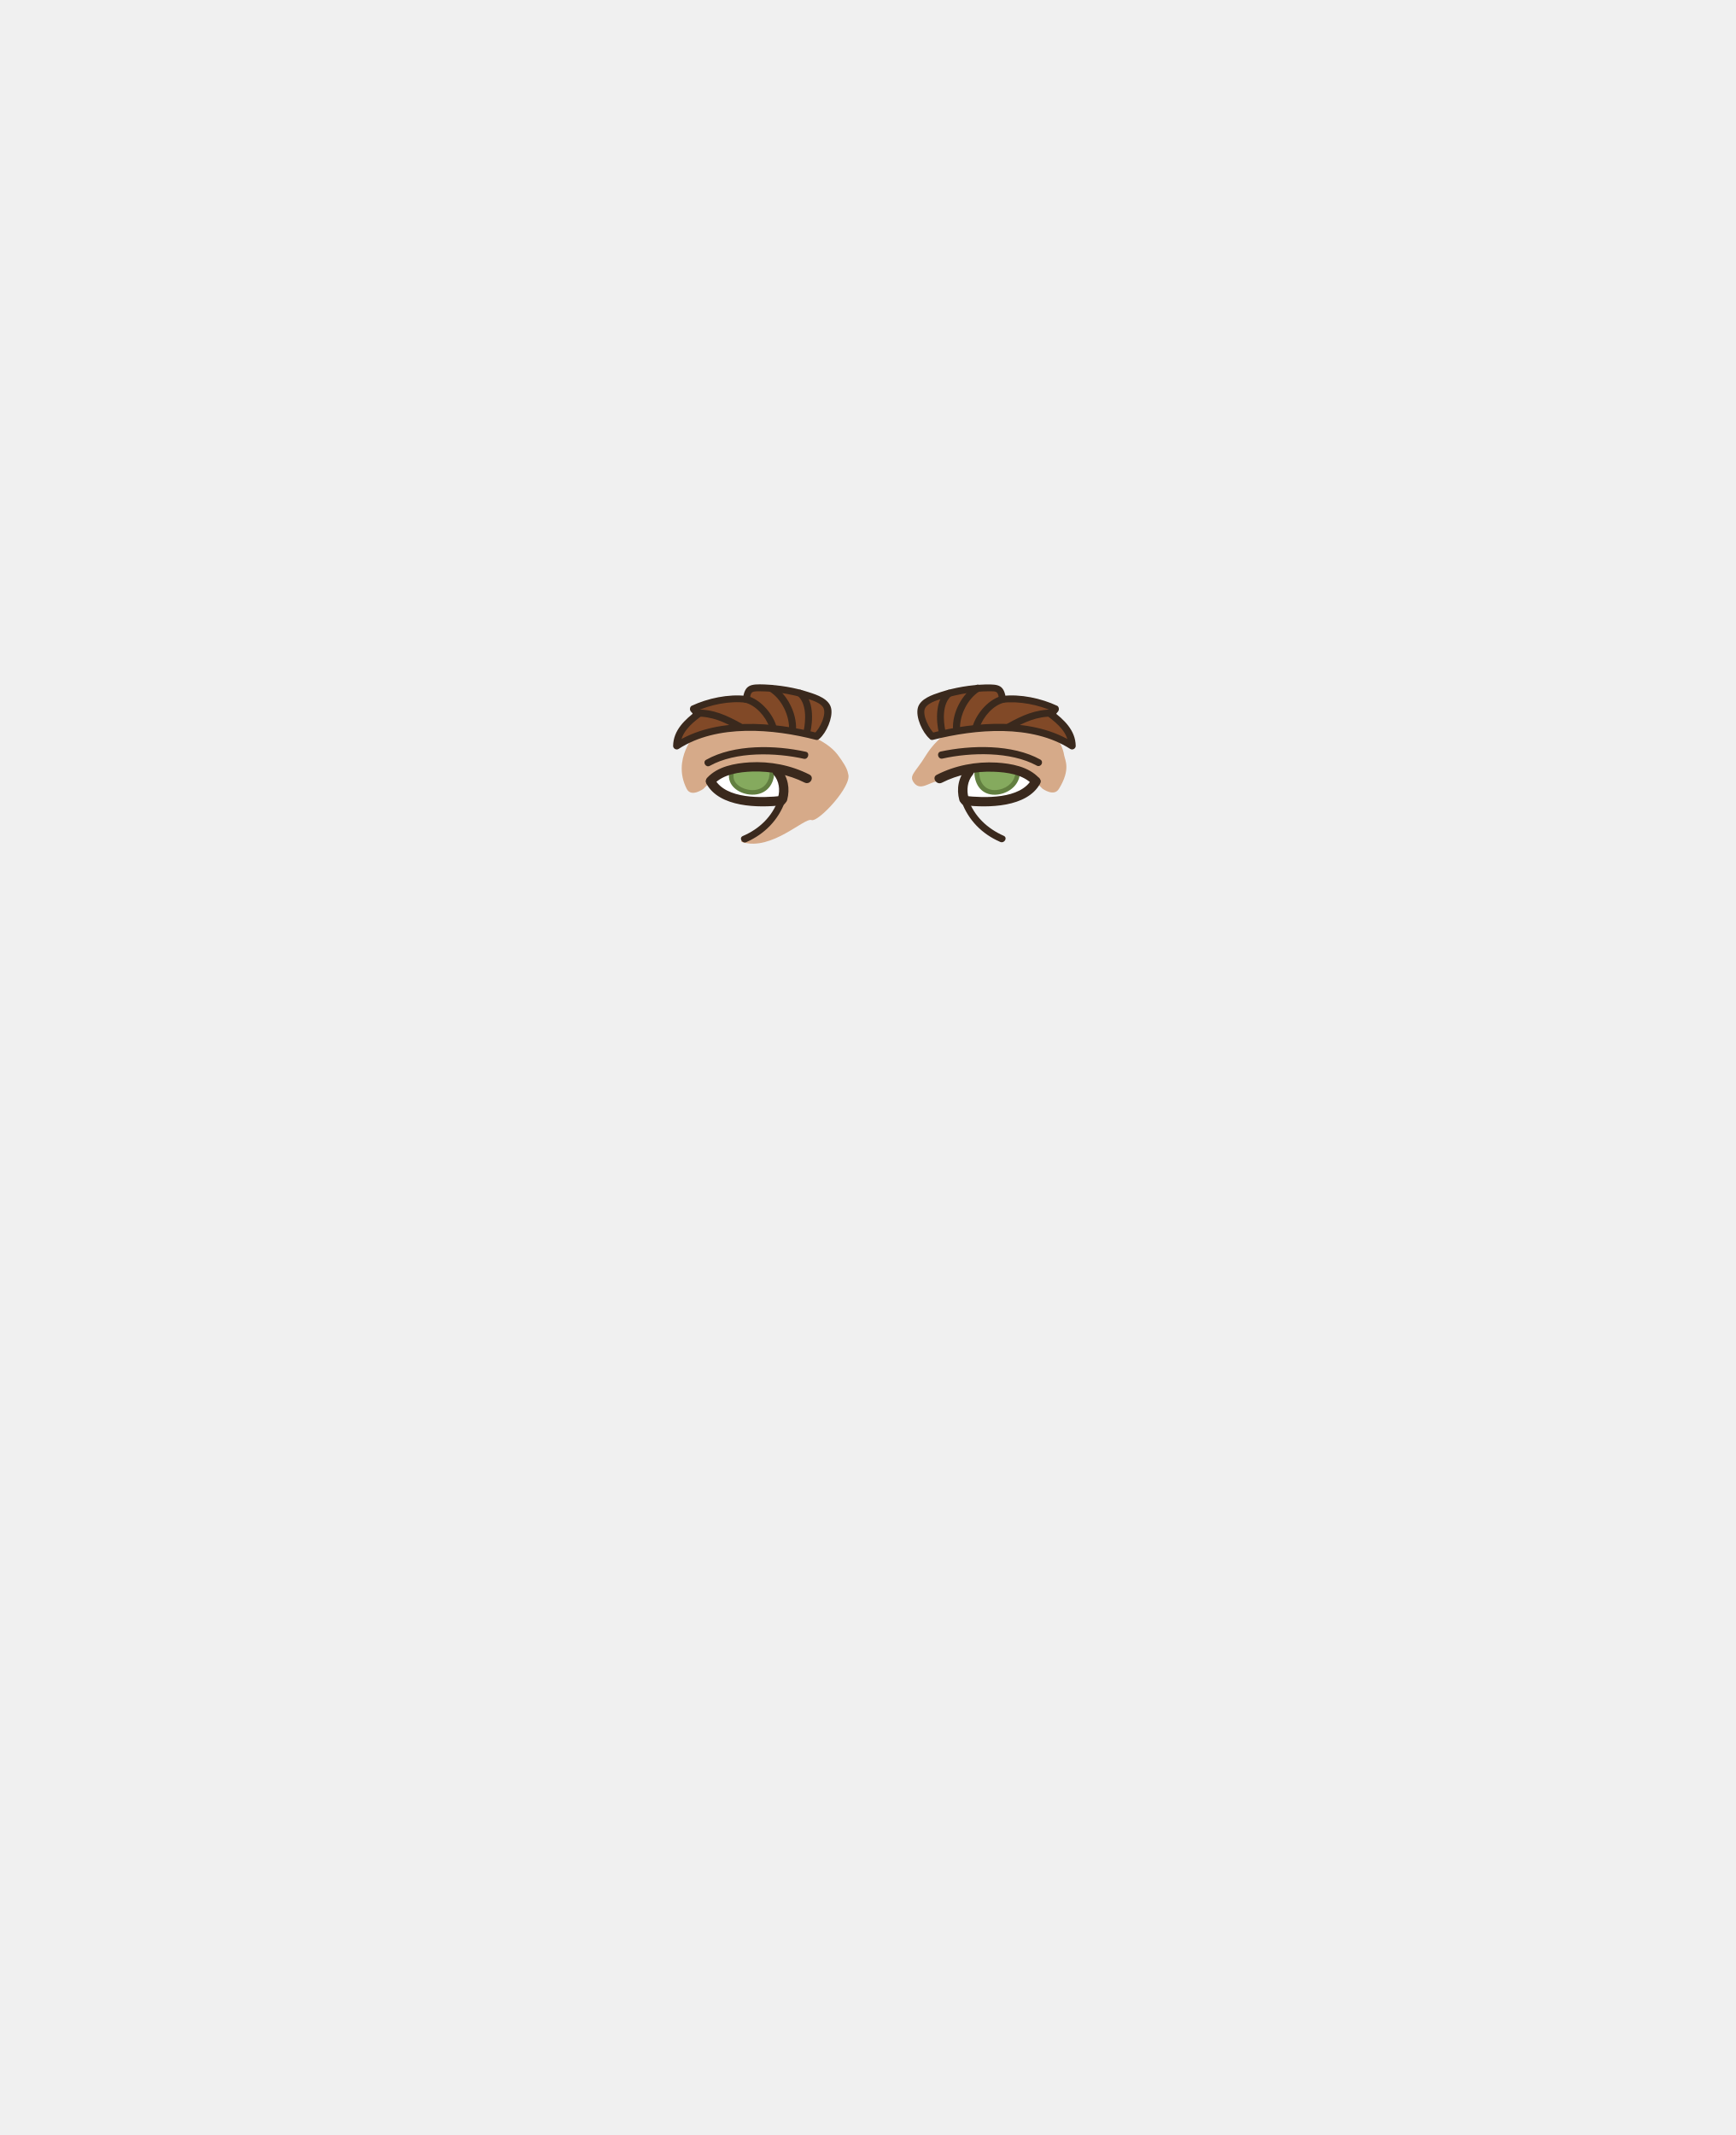
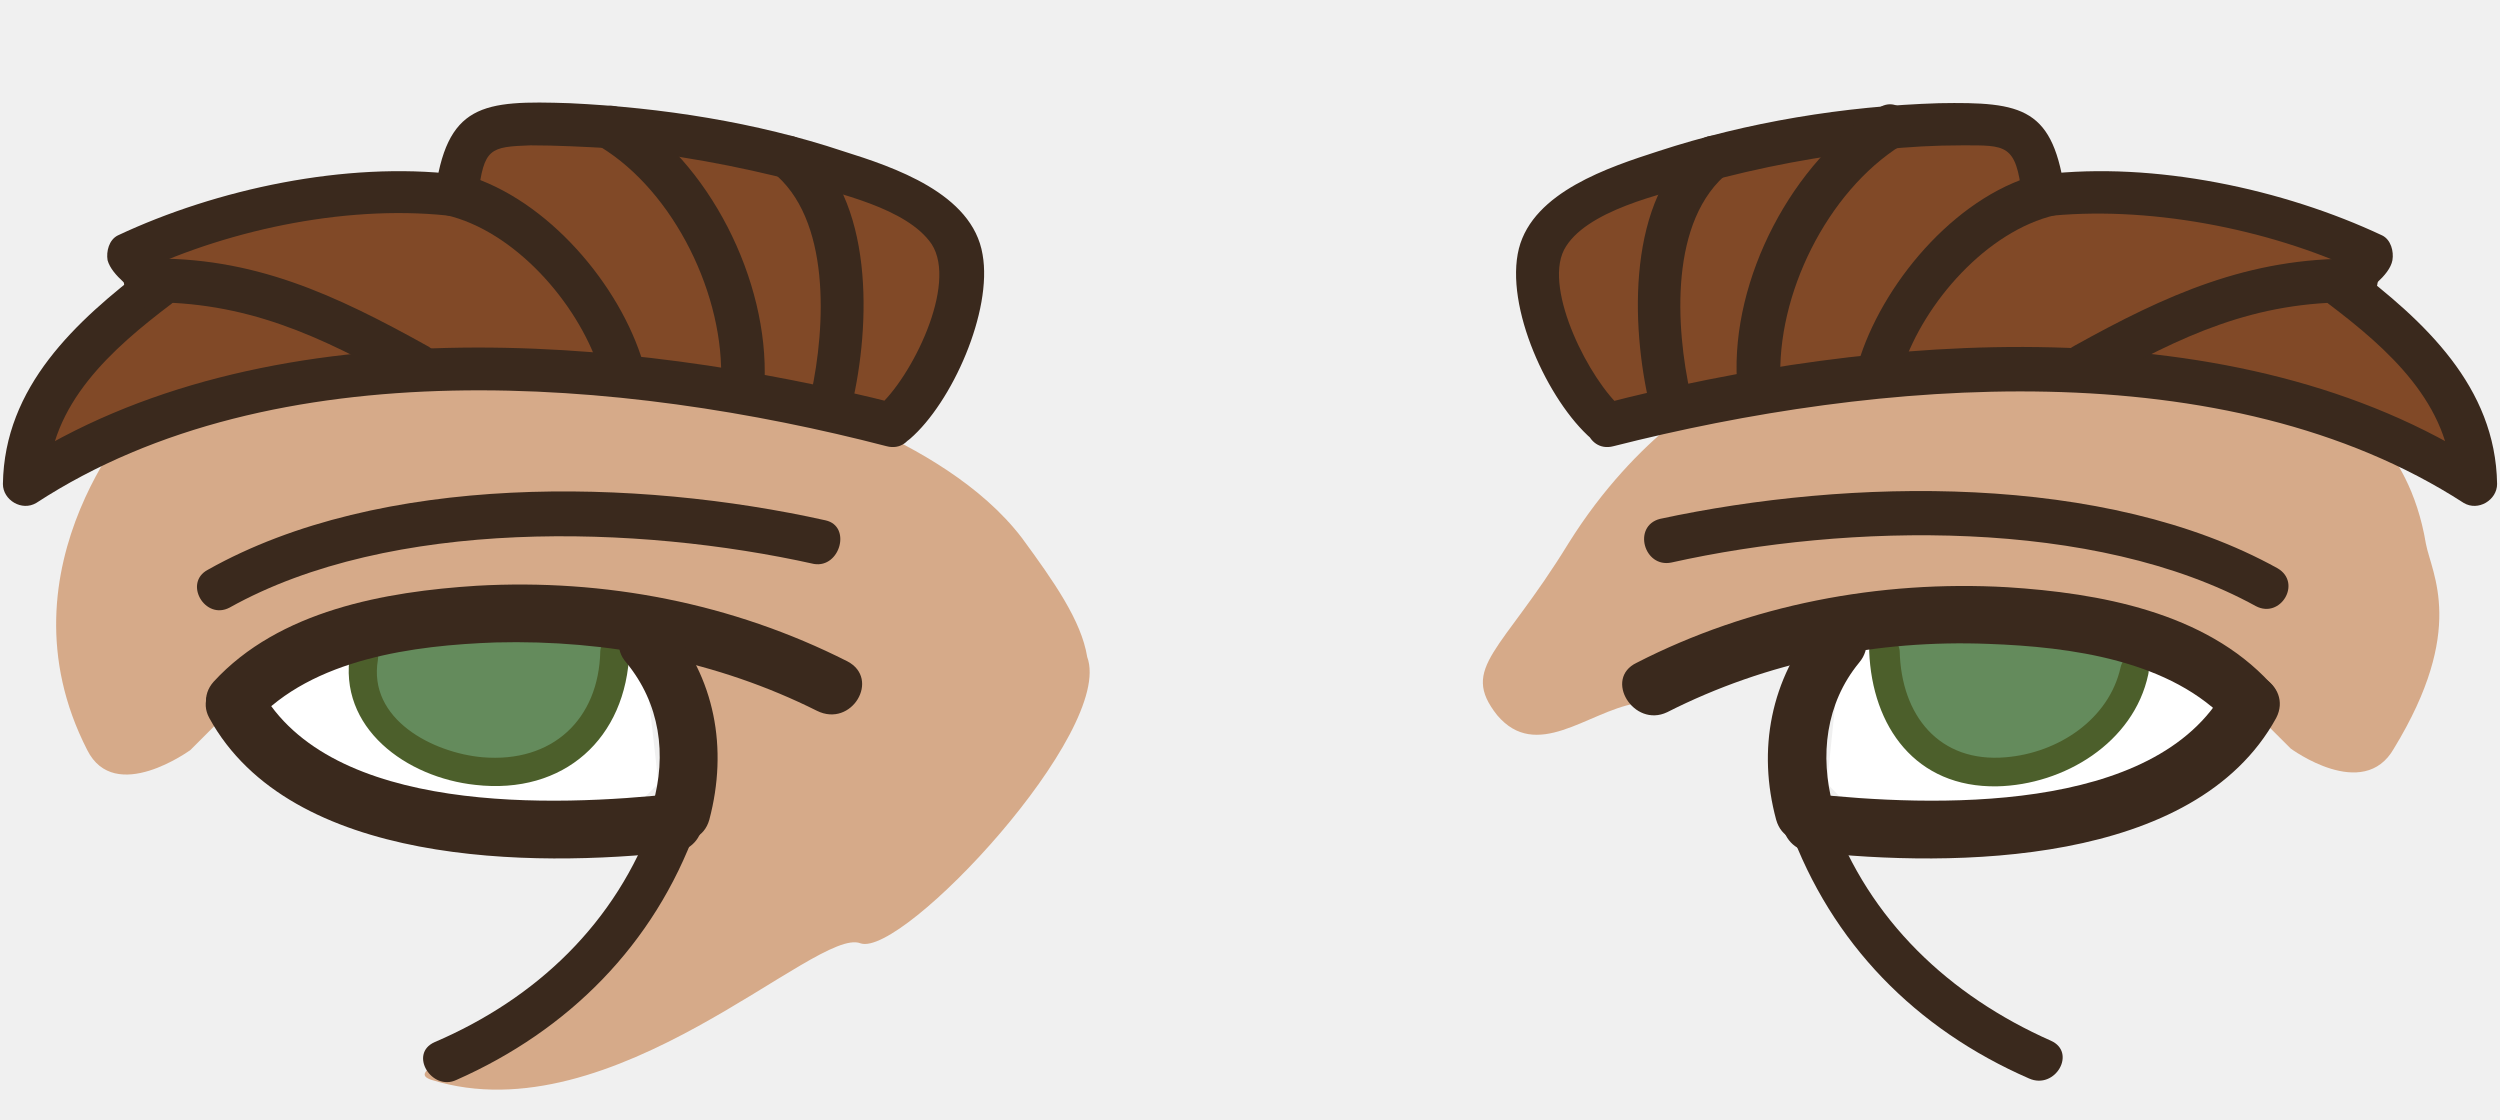
- <svg xmlns="http://www.w3.org/2000/svg" version="1.1" id="Layer_1" x="0px" y="0px" viewBox="0 0 739.6 909.9" style="enable-background:new 0 0 739.6 909.9;" xml:space="preserve">
+ <svg xmlns="http://www.w3.org/2000/svg" version="1.1" id="Layer_1" x="0px" y="0px" viewBox="0 0 172 77" style="enable-background:new 0 0 172 77;" xml:space="preserve">
  <style type="text/css">
- 	.st0{fill-rule:evenodd;clip-rule:evenodd;fill:#D6AA89;}
- 	.st1{fill-rule:evenodd;clip-rule:evenodd;fill:#FFFFFF;}
- 	.st2{fill-rule:evenodd;clip-rule:evenodd;fill:#85AA5E;}
- 	.st3{fill:#627F40;}
+ 	.st0{fill:#D6AA89;}
+ 	.st1{fill:#FFFFFF;}
+ 	.st2{fill:#648B5C;}
+ 	.st3{fill:#4C5F2B;}
	.st4{fill:#3A291D;}
	.st5{fill:#814927;}
</style>
  <g>
    <g>
-       <path class="st0" d="M453.6,322c-1.2-7.2-5.9-9.4-5.9-9.4l-7.1-2.4l-8.3-1.2l-9.4-1.2l-7.1,1.2l-10.6,2.4c0,0-5.8,2.9-10.6,10.6    c-4.6,7.5-7.5,8.5-4.9,11.8c2.7,3.2,6.2-0.2,9.5-0.8c3.3-0.6,16.6-6.3,16.6-6.3h10.7l11.9,3.5l5.9,5.9c0,0,5,3.7,7.1,0    C456.4,327.9,454,324.1,453.6,322z" />
+       <path class="st0" d="M166.9,37.4c-1.2-7.2-5.9-9.4-5.9-9.4l-7.1-2.4l-8.3-1.2l-9.4-1.2l-7.1,1.2l-10.6,2.4c0,0-5.8,2.9-10.6,10.6    c-4.6,7.5-7.5,8.5-4.9,11.8c2.7,3.2,6.2-0.2,9.5-0.8s16.6-6.3,16.6-6.3h10.7l11.9,3.5l5.9,5.9c0,0,5,3.7,7.1,0    C169.7,43.3,167.3,39.5,166.9,37.4z" />
    </g>
    <g>
      <g>
-         <polygon class="st1" points="439.5,329.1 431.2,327.9 413.5,327.9 412.4,338.5 414.7,340.9 423,342.1 432.4,340.9 438.3,338.5      441.8,332.6    " />
+         <polygon class="st1" points="152.8,44.5 144.5,43.3 126.8,43.3 125.7,53.9 128,56.3 136.3,57.5 145.7,56.3 151.6,53.9 155.1,48         " />
      </g>
      <g>
-         <polygon class="st2" points="432.4,326.7 421.8,327.9 415.9,327.9 417.1,335 423,338.5 428.9,337.3 433.6,331.5    " />
+         <polygon class="st2" points="145.7,42.1 135.1,43.3 129.2,43.3 130.4,50.4 136.3,53.9 142.2,52.7 146.9,46.9    " />
      </g>
      <g>
        <g>
-           <path class="st3" d="M415.3,329.4c0.2,5.2,3.2,9.4,8.8,9.3c4.6-0.1,9.4-3,10.4-7.7c0.3-1.3-1.6-1.8-1.9-0.5      c-0.8,3.6-4.3,5.9-7.9,6.2c-4.6,0.4-7.2-2.9-7.3-7.3C417.3,328.1,415.3,328.1,415.3,329.4L415.3,329.4z" />
+           <path class="st3" d="M128.6,44.8c0.2,5.2,3.2,9.4,8.8,9.3c4.6-0.1,9.4-3,10.4-7.7c0.3-1.3-1.6-1.8-1.9-0.5      c-0.8,3.6-4.3,5.9-7.9,6.2c-4.6,0.4-7.2-2.9-7.3-7.3C130.6,43.5,128.6,43.5,128.6,44.8L128.6,44.8z" />
        </g>
        <g>
-           <path class="st4" d="M401.4,333.6c6.9-3.5,14.5-5,22.1-4.7c5.6,0.2,12.6,1.1,16.6,5.5c1.7,1.9,4.6-0.9,2.8-2.8      c-4.5-4.9-11.8-6.2-18.1-6.6c-8.8-0.5-17.7,1.2-25.5,5.2C397,331.3,399.1,334.7,401.4,333.6L401.4,333.6z" />
+           <path class="st4" d="M114.7,49c6.9-3.5,14.5-5,22.1-4.7c5.6,0.2,12.6,1.1,16.6,5.5c1.7,1.9,4.6-0.9,2.8-2.8      c-4.5-4.9-11.8-6.2-18.1-6.6c-8.8-0.5-17.7,1.2-25.5,5.2C110.3,46.7,112.4,50.1,114.7,49L114.7,49z" />
        </g>
        <g>
-           <path class="st4" d="M412.8,340c-0.9-3.4-0.5-7,1.8-9.8c1.7-2-1.2-4.8-2.8-2.8c-3.3,3.9-4.2,8.8-2.9,13.6      C409.6,343.5,413.4,342.5,412.8,340L412.8,340z" />
+           <path class="st4" d="M126.1,55.4c-0.9-3.4-0.5-7,1.8-9.8c1.7-2-1.2-4.8-2.8-2.8c-3.3,3.9-4.2,8.8-2.9,13.6      C122.9,58.9,126.7,57.9,126.1,55.4L126.1,55.4z" />
        </g>
        <g>
-           <path class="st4" d="M411.2,343.2c9.9,1.1,26.5,1,32.1-9.2c1.2-2.3-2.2-4.3-3.5-2c-4.8,8.7-20.3,8.1-28.6,7.2      C408.6,338.9,408.7,342.9,411.2,343.2L411.2,343.2z" />
+           <path class="st4" d="M124.5,58.6c9.9,1.1,26.5,1,32.1-9.2c1.2-2.3-2.2-4.3-3.5-2c-4.8,8.7-20.3,8.1-28.6,7.2      C121.9,54.3,122,58.3,124.5,58.6L124.5,58.6z" />
        </g>
        <g>
-           <path class="st4" d="M409.8,341.5c2.9,8,8.7,13.9,16.5,17.3c1.8,0.8,3.3-1.8,1.5-2.6c-7-3.1-12.5-8.3-15.1-15.5      C412,338.9,409.1,339.7,409.8,341.5L409.8,341.5z" />
+           <path class="st4" d="M123.1,56.9c2.9,8,8.7,13.9,16.5,17.3c1.8,0.8,3.3-1.8,1.5-2.6c-7-3.1-12.5-8.3-15.1-15.5      C125.3,54.3,122.4,55.1,123.1,56.9L123.1,56.9z" />
        </g>
      </g>
      <g>
-         <path class="st4" d="M401.7,323.3c12.1-2.7,29.1-3.1,40.2,3c1.7,0.9,3.2-1.6,1.5-2.6c-11.9-6.6-29.5-6.2-42.5-3.4     C399,320.8,399.8,323.7,401.7,323.3L401.7,323.3z" />
+         <path class="st4" d="M115,38.7c12.1-2.7,29.1-3.1,40.2,3c1.7,0.9,3.2-1.6,1.5-2.6c-11.9-6.6-29.5-6.2-42.5-3.4     C112.3,36.2,113.1,39.1,115,38.7L115,38.7z" />
      </g>
    </g>
    <g>
-       <path class="st0" d="M361.5,329.8c-0.4-2.5-2.3-5.2-4.5-8.2c-5.5-7.2-17.9-10.2-17.9-10.2l-10.6-2.4l-7.1-1.2L312,309l-8.3,1.2    l-7.1,2.4c0,0-10.4,10.9-3.9,23.6c1.9,3.8,7.1,0,7.1,0l5.9-5.9l11.9-3.5h10.7c0,0,1.4,0.8,3.4,1.9h0c0,0,2.7,9.2,1.2,13.7    c-4.4,12.7-19.9,15.4-16.5,16.5c12.5,3.9,26.5-10.6,29.5-9.4C348.8,350.5,363.4,334.9,361.5,329.8z" />
+       <path class="st0" d="M74.8,45.2c-0.4-2.5-2.3-5.2-4.5-8.2c-5.5-7.2-17.9-10.2-17.9-10.2l-10.6-2.4l-7.1-1.2l-9.4,1.2L17,25.6    L9.9,28c0,0-10.4,10.9-3.9,23.6c1.9,3.8,7.1,0,7.1,0l5.9-5.9l11.9-3.5h10.7c0,0,1.4,0.8,3.4,1.9l0,0c0,0,2.7,9.2,1.2,13.7    c-4.4,12.7-19.9,15.4-16.5,16.5c12.5,3.9,26.5-10.6,29.5-9.4C62.1,65.9,76.7,50.3,74.8,45.2z" />
    </g>
    <g>
      <g>
-         <polygon class="st1" points="330.8,327.9 313.1,327.9 304.9,329.1 302.5,332.6 306.1,338.5 312,340.9 321.4,342.1 329.6,340.9      332,338.5    " />
+         <polygon class="st1" points="44.1,43.3 26.4,43.3 18.2,44.5 15.8,48 19.4,53.9 25.3,56.3 34.7,57.5 42.9,56.3 45.3,53.9    " />
      </g>
      <g>
-         <polygon class="st2" points="322.6,327.9 312,326.7 310.8,331.5 315.5,337.3 321.4,338.5 327.3,335 328.5,327.9    " />
+         <polygon class="st2" points="35.9,43.3 25.3,42.1 24.1,46.9 28.8,52.7 34.7,53.9 40.6,50.4 41.8,43.3    " />
      </g>
      <g>
        <g>
-           <path class="st3" d="M328,329.4c-0.1,4.7-3.3,7.7-8.1,7.3c-3.4-0.3-7.9-2.6-7.2-6.7c0.2-1.3-1.7-1.8-1.9-0.5      c-0.9,5.2,3.9,8.6,8.6,9.1c6.1,0.7,10.4-3.2,10.6-9.2C330.1,328.1,328.1,328.1,328,329.4L328,329.4z" />
+           <path class="st3" d="M41.3,44.8c-0.1,4.7-3.3,7.7-8.1,7.3c-3.4-0.3-7.9-2.6-7.2-6.7c0.2-1.3-1.7-1.8-1.9-0.5      c-0.9,5.2,3.9,8.6,8.6,9.1c6.1,0.7,10.4-3.2,10.6-9.2C43.4,43.5,41.4,43.5,41.3,44.8L41.3,44.8z" />
        </g>
        <g>
-           <path class="st4" d="M345,330.1c-7.9-4-16.7-5.7-25.5-5.2c-6.3,0.4-13.6,1.7-18.1,6.6c-1.7,1.9,1.1,4.7,2.8,2.8      c4-4.4,11-5.3,16.6-5.5c7.7-0.2,15.3,1.3,22.1,4.7C345.3,334.7,347.3,331.3,345,330.1L345,330.1z" />
+           <path class="st4" d="M58.3,45.5c-7.9-4-16.7-5.7-25.5-5.2c-6.3,0.4-13.6,1.7-18.1,6.6c-1.7,1.9,1.1,4.7,2.8,2.8      c4-4.4,11-5.3,16.6-5.5c7.7-0.2,15.3,1.3,22.1,4.7C58.6,50.1,60.6,46.7,58.3,45.5L58.3,45.5z" />
        </g>
        <g>
-           <path class="st4" d="M335.5,341c1.3-4.9,0.4-9.8-2.9-13.6c-1.7-2-4.5,0.9-2.8,2.8c2.3,2.8,2.8,6.3,1.8,9.8      C330.9,342.5,334.8,343.5,335.5,341L335.5,341z" />
+           <path class="st4" d="M48.8,56.4c1.3-4.9,0.4-9.8-2.9-13.6c-1.7-2-4.5,0.9-2.8,2.8c2.3,2.8,2.8,6.3,1.8,9.8      C44.2,57.9,48.1,58.9,48.8,56.4L48.8,56.4z" />
        </g>
        <g>
-           <path class="st4" d="M333.2,339.2c-8.3,0.9-23.8,1.5-28.6-7.2c-1.2-2.3-4.7-0.2-3.5,2c5.6,10.2,22.2,10.3,32.1,9.2      C335.7,342.9,335.7,338.9,333.2,339.2L333.2,339.2z" />
+           <path class="st4" d="M46.5,54.6c-8.3,0.9-23.8,1.5-28.6-7.2c-1.2-2.3-4.7-0.2-3.5,2c5.6,10.2,22.2,10.3,32.1,9.2      C49,58.3,49,54.3,46.5,54.6L46.5,54.6z" />
        </g>
        <g>
-           <path class="st4" d="M331.7,340.8c-2.6,7.3-8.1,12.5-15.1,15.5c-1.8,0.8-0.2,3.4,1.5,2.6c7.7-3.4,13.6-9.3,16.5-17.3      C335.3,339.7,332.4,338.9,331.7,340.8L331.7,340.8z" />
+           <path class="st4" d="M45,56.2c-2.6,7.3-8.1,12.5-15.1,15.5c-1.8,0.8-0.2,3.4,1.5,2.6C39.1,70.9,45,65,47.9,57      C48.6,55.1,45.7,54.3,45,56.2L45,56.2z" />
        </g>
      </g>
      <g>
-         <path class="st4" d="M343.5,320.4c-13-2.9-30.6-3.3-42.5,3.4c-1.7,0.9-0.2,3.5,1.5,2.6c11.1-6.2,28.1-5.7,40.2-3     C344.5,323.7,345.3,320.8,343.5,320.4L343.5,320.4z" />
+         <path class="st4" d="M56.8,35.8c-13-2.9-30.6-3.3-42.5,3.4c-1.7,0.9-0.2,3.5,1.5,2.6c11.1-6.2,28.1-5.7,40.2-3     C57.8,39.1,58.6,36.2,56.8,35.8L56.8,35.8z" />
      </g>
    </g>
    <g>
-       <path class="st5" d="M456.3,316.9c-8.1-5-18.4-7.5-30.8-7.5c-8.7,0-18.5,1.3-28.2,3.8c-2.5-2.2-5-8-4.2-11    c0.7-2.8,5.2-4.3,8.2-5.3c4.8-1.6,10-2.6,15.4-3l0.2,0c1.2-0.1,2.3-0.2,3.2-0.2c0.6,0,1.1,0,1.6,0c3.6,0,4.3,0.4,4.9,3.2l0.4,1.7    l1.8-0.1c0.8-0.1,1.7-0.1,2.5-0.1c5.7,0,12.4,1.5,17.8,4c-0.1,0.1-0.1,0.1-0.2,0.2l-0.6,0.5l-0.1,0.8c0,0-0.3,1.3-0.3,1.3l0.9,0.8    C452.3,308.6,455.8,312.1,456.3,316.9z" />
+       <path class="st5" d="M169.6,32.3c-8.1-5-18.4-7.5-30.8-7.5c-8.7,0-18.5,1.3-28.2,3.8c-2.5-2.2-5-8-4.2-11c0.7-2.8,5.2-4.3,8.2-5.3    c4.8-1.6,10-2.6,15.4-3h0.2c1.2-0.1,2.3-0.2,3.2-0.2c0.6,0,1.1,0,1.6,0c3.6,0,4.3,0.4,4.9,3.2l0.4,1.7l1.8-0.1    c0.8-0.1,1.7-0.1,2.5-0.1c5.7,0,12.4,1.5,17.8,4c-0.1,0.1-0.1,0.1-0.2,0.2l-0.6,0.5l-0.1,0.8l-0.3,1.3l0.9,0.8    C165.6,24,169.1,27.5,169.6,32.3z" />
      <g>
        <g>
-           <path class="st4" d="M398.3,312.7c-2.2-1.9-5.4-8.1-4-10.9c1.4-2.7,6.8-3.9,9.5-4.6c4-1.1,8.2-1.9,12.3-2.3      c1.9-0.2,3.7-0.3,5.6-0.3c3,0,3.7-0.1,4.1,3.4c0.1,0.7,0.6,1.6,1.5,1.5c7-0.8,15.4,0.8,21.8,3.8c-0.2-0.6-0.5-1.1-0.7-1.7      c0.3-1.2-1.4,1.1-1.8,1.5c-0.7,0.8-0.5,1.8,0.3,2.4c4.1,3.1,8.4,6.9,8.5,12.4c0.8-0.4,1.5-0.9,2.3-1.3      c-17.1-11.1-42-9.1-60.8-4.2c-1.9,0.5-1.1,3.4,0.8,2.9c18.1-4.6,42.1-6.7,58.5,3.9c1,0.6,2.3-0.2,2.3-1.3c-0.1-6.7-5-11.2-10-15      c0.1,0.8,0.2,1.6,0.3,2.4c0.7-0.7,2.3-1.7,2.5-2.8c0.1-0.6-0.1-1.4-0.7-1.7c-6.8-3.2-15.7-5.1-23.3-4.2c0.5,0.5,1,1,1.5,1.5      c-0.8-6.1-2.9-6.5-8.7-6.4c-6.5,0.2-13.2,1.3-19.3,3.3c-3.4,1.1-8.6,2.8-9.6,6.7c-1,4,2,10.5,5,13.1      C397.6,316.1,399.7,314,398.3,312.7z" />
+           <path class="st4" d="M111.6,28.1c-2.2-1.9-5.4-8.1-4-10.9c1.4-2.7,6.8-3.9,9.5-4.6c4-1.1,8.2-1.9,12.3-2.3      c1.9-0.2,3.7-0.3,5.6-0.3c3,0,3.7-0.1,4.1,3.4c0.1,0.7,0.6,1.6,1.5,1.5c7-0.8,15.4,0.8,21.8,3.8c-0.2-0.6-0.5-1.1-0.7-1.7      c0.3-1.2-1.4,1.1-1.8,1.5c-0.7,0.8-0.5,1.8,0.3,2.4c4.1,3.1,8.4,6.9,8.5,12.4c0.8-0.4,1.5-0.9,2.3-1.3      c-17.1-11.1-42-9.1-60.8-4.2c-1.9,0.5-1.1,3.4,0.8,2.9c18.1-4.6,42.1-6.7,58.5,3.9c1,0.6,2.3-0.2,2.3-1.3c-0.1-6.7-5-11.2-10-15      c0.1,0.8,0.2,1.6,0.3,2.4c0.7-0.7,2.3-1.7,2.5-2.8c0.1-0.6-0.1-1.4-0.7-1.7c-6.8-3.2-15.7-5.1-23.3-4.2c0.5,0.5,1,1,1.5,1.5      c-0.8-6.1-2.9-6.5-8.7-6.4c-6.5,0.2-13.2,1.3-19.3,3.3c-3.4,1.1-8.6,2.8-9.6,6.7c-1,4,2,10.5,5,13.1      C110.9,31.5,113,29.4,111.6,28.1z" />
        </g>
        <g>
-           <path class="st4" d="M403,311.7c-1-4.5-1.5-12,2.7-15.3c1.5-1.2-0.6-3.3-2.1-2.1c-5,3.9-4.7,12.7-3.4,18.2      C400.5,314.4,403.4,313.6,403,311.7L403,311.7z" />
+           <path class="st4" d="M116.3,27.1c-1-4.5-1.5-12,2.7-15.3c1.5-1.2-0.6-3.3-2.1-2.1c-5,3.9-4.7,12.7-3.4,18.2      C113.8,29.8,116.7,29,116.3,27.1L116.3,27.1z" />
        </g>
        <g>
-           <path class="st4" d="M409.2,310.9c-0.3-6,3.2-13.1,8.3-16.3c1.6-1,0.1-3.6-1.5-2.6c-6,3.7-10.2,11.8-9.8,18.8      C406.3,312.8,409.3,312.8,409.2,310.9L409.2,310.9z" />
+           <path class="st4" d="M122.5,26.3c-0.3-6,3.2-13.1,8.3-16.3c1.6-1,0.1-3.6-1.5-2.6c-6,3.7-10.2,11.8-9.8,18.8      C119.6,28.2,122.6,28.2,122.5,26.3L122.5,26.3z" />
        </g>
        <g>
-           <path class="st4" d="M417.6,309.9c1.5-4.5,5.8-9.4,10.5-10.5c1.9-0.4,1.1-3.3-0.8-2.9c-5.7,1.3-10.8,7.2-12.6,12.6      C414.1,310.9,417,311.7,417.6,309.9L417.6,309.9z" />
+           <path class="st4" d="M130.9,25.3c1.5-4.5,5.8-9.4,10.5-10.5c1.9-0.4,1.1-3.3-0.8-2.9c-5.7,1.3-10.8,7.2-12.6,12.6      C127.4,26.3,130.3,27.1,130.9,25.3L130.9,25.3z" />
        </g>
        <g>
-           <path class="st4" d="M430.9,311c5.9-3.3,10.9-5.7,17.9-5.6c-0.5-0.5-1-1-1.5-1.5c0.2-0.3,0.3-0.6,0.5-0.9      c-1.6,1-0.1,3.6,1.5,2.6c0.7-0.4,0.9-0.9,1-1.7c0.1-0.8-0.7-1.5-1.5-1.5c-7.4-0.1-13.1,2.5-19.4,6      C427.7,309.3,429.2,311.9,430.9,311L430.9,311z" />
+           <path class="st4" d="M144.2,26.4c5.9-3.3,10.9-5.7,17.9-5.6c-0.5-0.5-1-1-1.5-1.5c0.2-0.3,0.3-0.6,0.5-0.9      c-1.6,1-0.1,3.6,1.5,2.6c0.7-0.4,0.9-0.9,1-1.7c0.1-0.8-0.7-1.5-1.5-1.5c-7.4-0.1-13.1,2.5-19.4,6      C141,24.7,142.5,27.3,144.2,26.4L144.2,26.4z" />
        </g>
      </g>
    </g>
    <g>
-       <path class="st5" d="M289.1,316.9c8.1-5,18.4-7.5,30.8-7.5c8.7,0,18.5,1.3,28.2,3.8c2.5-2.2,5-8,4.2-11c-0.7-2.8-5.2-4.3-8.2-5.3    c-4.8-1.6-10-2.6-15.4-3l-0.2,0c-1.2-0.1-2.3-0.2-3.2-0.2c-0.6,0-1.1,0-1.6,0c-3.6,0-4.3,0.4-4.9,3.2l-0.4,1.7l-1.8-0.1    c-0.8-0.1-1.7-0.1-2.5-0.1c-5.7,0-12.4,1.5-17.8,4c0.1,0.1,0.1,0.1,0.2,0.2l0.6,0.5l0.1,0.8c0,0,0.3,1.3,0.3,1.3l-0.9,0.8    C293.1,308.6,289.6,312.1,289.1,316.9z" />
+       <path class="st5" d="M2.4,32.3c8.1-5,18.4-7.5,30.8-7.5c8.7,0,18.5,1.3,28.2,3.8c2.5-2.2,5-8,4.2-11c-0.7-2.8-5.2-4.3-8.2-5.3    c-4.8-1.6-10-2.6-15.4-3h-0.2c-1.2-0.1-2.3-0.2-3.2-0.2c-0.6,0-1.1,0-1.6,0c-3.6,0-4.3,0.4-4.9,3.2L31.7,14l-1.8-0.1    c-0.8-0.1-1.7-0.1-2.5-0.1c-5.7,0-12.4,1.5-17.8,4c0.1,0.1,0.1,0.1,0.2,0.2l0.6,0.5l0.1,0.8l0.3,1.3l-0.9,0.8    C6.4,24,2.9,27.5,2.4,32.3z" />
      <g>
        <g>
-           <path class="st4" d="M349.3,314.8c2.9-2.5,5.7-8.8,5-12.7c-0.7-4.2-6.1-6-9.6-7.1c-6-2-12.5-3-18.8-3.3c-6-0.2-8.5,0-9.3,6.4      c0.5-0.5,1-1,1.5-1.5c-7.6-0.9-16.5,1-23.3,4.2c-0.6,0.3-0.8,1.1-0.7,1.7c0.3,1.1,1.8,2,2.5,2.8c0.1-0.8,0.2-1.6,0.3-2.4      c-5,3.8-9.9,8.3-10,15c0,1.1,1.3,1.9,2.3,1.3c16.4-10.7,40.4-8.6,58.5-3.9c1.9,0.5,2.7-2.4,0.8-2.9c-18.9-4.8-43.7-6.9-60.8,4.2      c0.8,0.4,1.5,0.9,2.3,1.3c0.1-5.5,4.4-9.3,8.5-12.4c0.8-0.6,1-1.6,0.3-2.4c-0.4-0.4-2-2.6-1.8-1.5c-0.2,0.6-0.5,1.1-0.7,1.7      c6.4-3,14.7-4.7,21.8-3.8c0.9,0.1,1.4-0.8,1.5-1.5c0.4-3.2,0.8-3.3,3.6-3.4c1.8,0,3.7,0.1,5.5,0.2c4.3,0.4,8.7,1.2,12.9,2.3      c2.7,0.8,7.5,1.8,9.2,4.3c1.8,2.8-1.4,9.2-3.7,11.2C345.7,314,347.8,316.1,349.3,314.8z" />
+           <path class="st4" d="M62.6,30.2c2.9-2.5,5.7-8.8,5-12.7c-0.7-4.2-6.1-6-9.6-7.1c-6-2-12.5-3-18.8-3.3c-6-0.2-8.5,0-9.3,6.4      c0.5-0.5,1-1,1.5-1.5c-7.6-0.9-16.5,1-23.3,4.2c-0.6,0.3-0.8,1.1-0.7,1.7c0.3,1.1,1.8,2,2.5,2.8c0.1-0.8,0.2-1.6,0.3-2.4      c-5,3.8-9.9,8.3-10,15c0,1.1,1.3,1.9,2.3,1.3C18.9,23.9,42.9,26,61,30.7c1.9,0.5,2.7-2.4,0.8-2.9C42.9,23,18.1,20.9,1,32      c0.8,0.4,1.5,0.9,2.3,1.3c0.1-5.5,4.4-9.3,8.5-12.4c0.8-0.6,1-1.6,0.3-2.4c-0.4-0.4-2-2.6-1.8-1.5c-0.2,0.6-0.5,1.1-0.7,1.7      c6.4-3,14.7-4.7,21.8-3.8c0.9,0.1,1.4-0.8,1.5-1.5c0.4-3.2,0.8-3.3,3.6-3.4c1.8,0,3.7,0.1,5.5,0.2c4.3,0.4,8.7,1.2,12.9,2.3      c2.7,0.8,7.5,1.8,9.2,4.3c1.8,2.8-1.4,9.2-3.7,11.2C59,29.4,61.1,31.5,62.6,30.2z" />
        </g>
        <g>
-           <path class="st4" d="M345.3,312.5c1.3-5.5,1.6-14.3-3.4-18.2c-1.5-1.2-3.6,0.9-2.1,2.1c4.1,3.2,3.7,10.7,2.7,15.3      C342,313.6,344.9,314.4,345.3,312.5L345.3,312.5z" />
+           <path class="st4" d="M58.6,27.9c1.3-5.5,1.6-14.3-3.4-18.2c-1.5-1.2-3.6,0.9-2.1,2.1c4.1,3.2,3.7,10.7,2.7,15.3      C55.3,29,58.2,29.8,58.6,27.9L58.6,27.9z" />
        </g>
        <g>
-           <path class="st4" d="M339.3,310.9c0.3-7-3.8-15.2-9.8-18.8c-1.7-1-3.2,1.6-1.5,2.6c5.1,3.1,8.6,10.3,8.3,16.3      C336.2,312.8,339.2,312.8,339.3,310.9L339.3,310.9z" />
+           <path class="st4" d="M52.6,26.3c0.3-7-3.8-15.2-9.8-18.8c-1.7-1-3.2,1.6-1.5,2.6c5.1,3.1,8.6,10.3,8.3,16.3      C49.5,28.2,52.5,28.2,52.6,26.3L52.6,26.3z" />
        </g>
        <g>
-           <path class="st4" d="M330.8,309.1c-1.8-5.4-6.9-11.2-12.6-12.6c-1.9-0.4-2.7,2.5-0.8,2.9c4.7,1.1,9,6,10.5,10.5      C328.5,311.7,331.4,310.9,330.8,309.1L330.8,309.1z" />
+           <path class="st4" d="M44.1,24.5c-1.8-5.4-6.9-11.2-12.6-12.6c-1.9-0.4-2.7,2.5-0.8,2.9c4.7,1.1,9,6,10.5,10.5      C41.8,27.1,44.7,26.3,44.1,24.5L44.1,24.5z" />
        </g>
        <g>
-           <path class="st4" d="M316.1,308.4c-6.3-3.5-12-6.2-19.4-6c-0.8,0-1.6,0.7-1.5,1.5c0.1,0.8,0.3,1.2,1,1.7c1.6,1,3.1-1.6,1.5-2.6      c0.2,0.3,0.3,0.6,0.5,0.9c-0.5,0.5-1,1-1.5,1.5c6.9-0.1,12,2.3,17.9,5.6C316.3,311.9,317.8,309.3,316.1,308.4L316.1,308.4z" />
+           <path class="st4" d="M29.4,23.8c-6.3-3.5-12-6.2-19.4-6c-0.8,0-1.6,0.7-1.5,1.5s0.3,1.2,1,1.7c1.6,1,3.1-1.6,1.5-2.6      c0.2,0.3,0.3,0.6,0.5,0.9c-0.5,0.5-1,1-1.5,1.5c6.9-0.1,12,2.3,17.9,5.6C29.6,27.3,31.1,24.7,29.4,23.8L29.4,23.8z" />
        </g>
      </g>
    </g>
  </g>
</svg>
